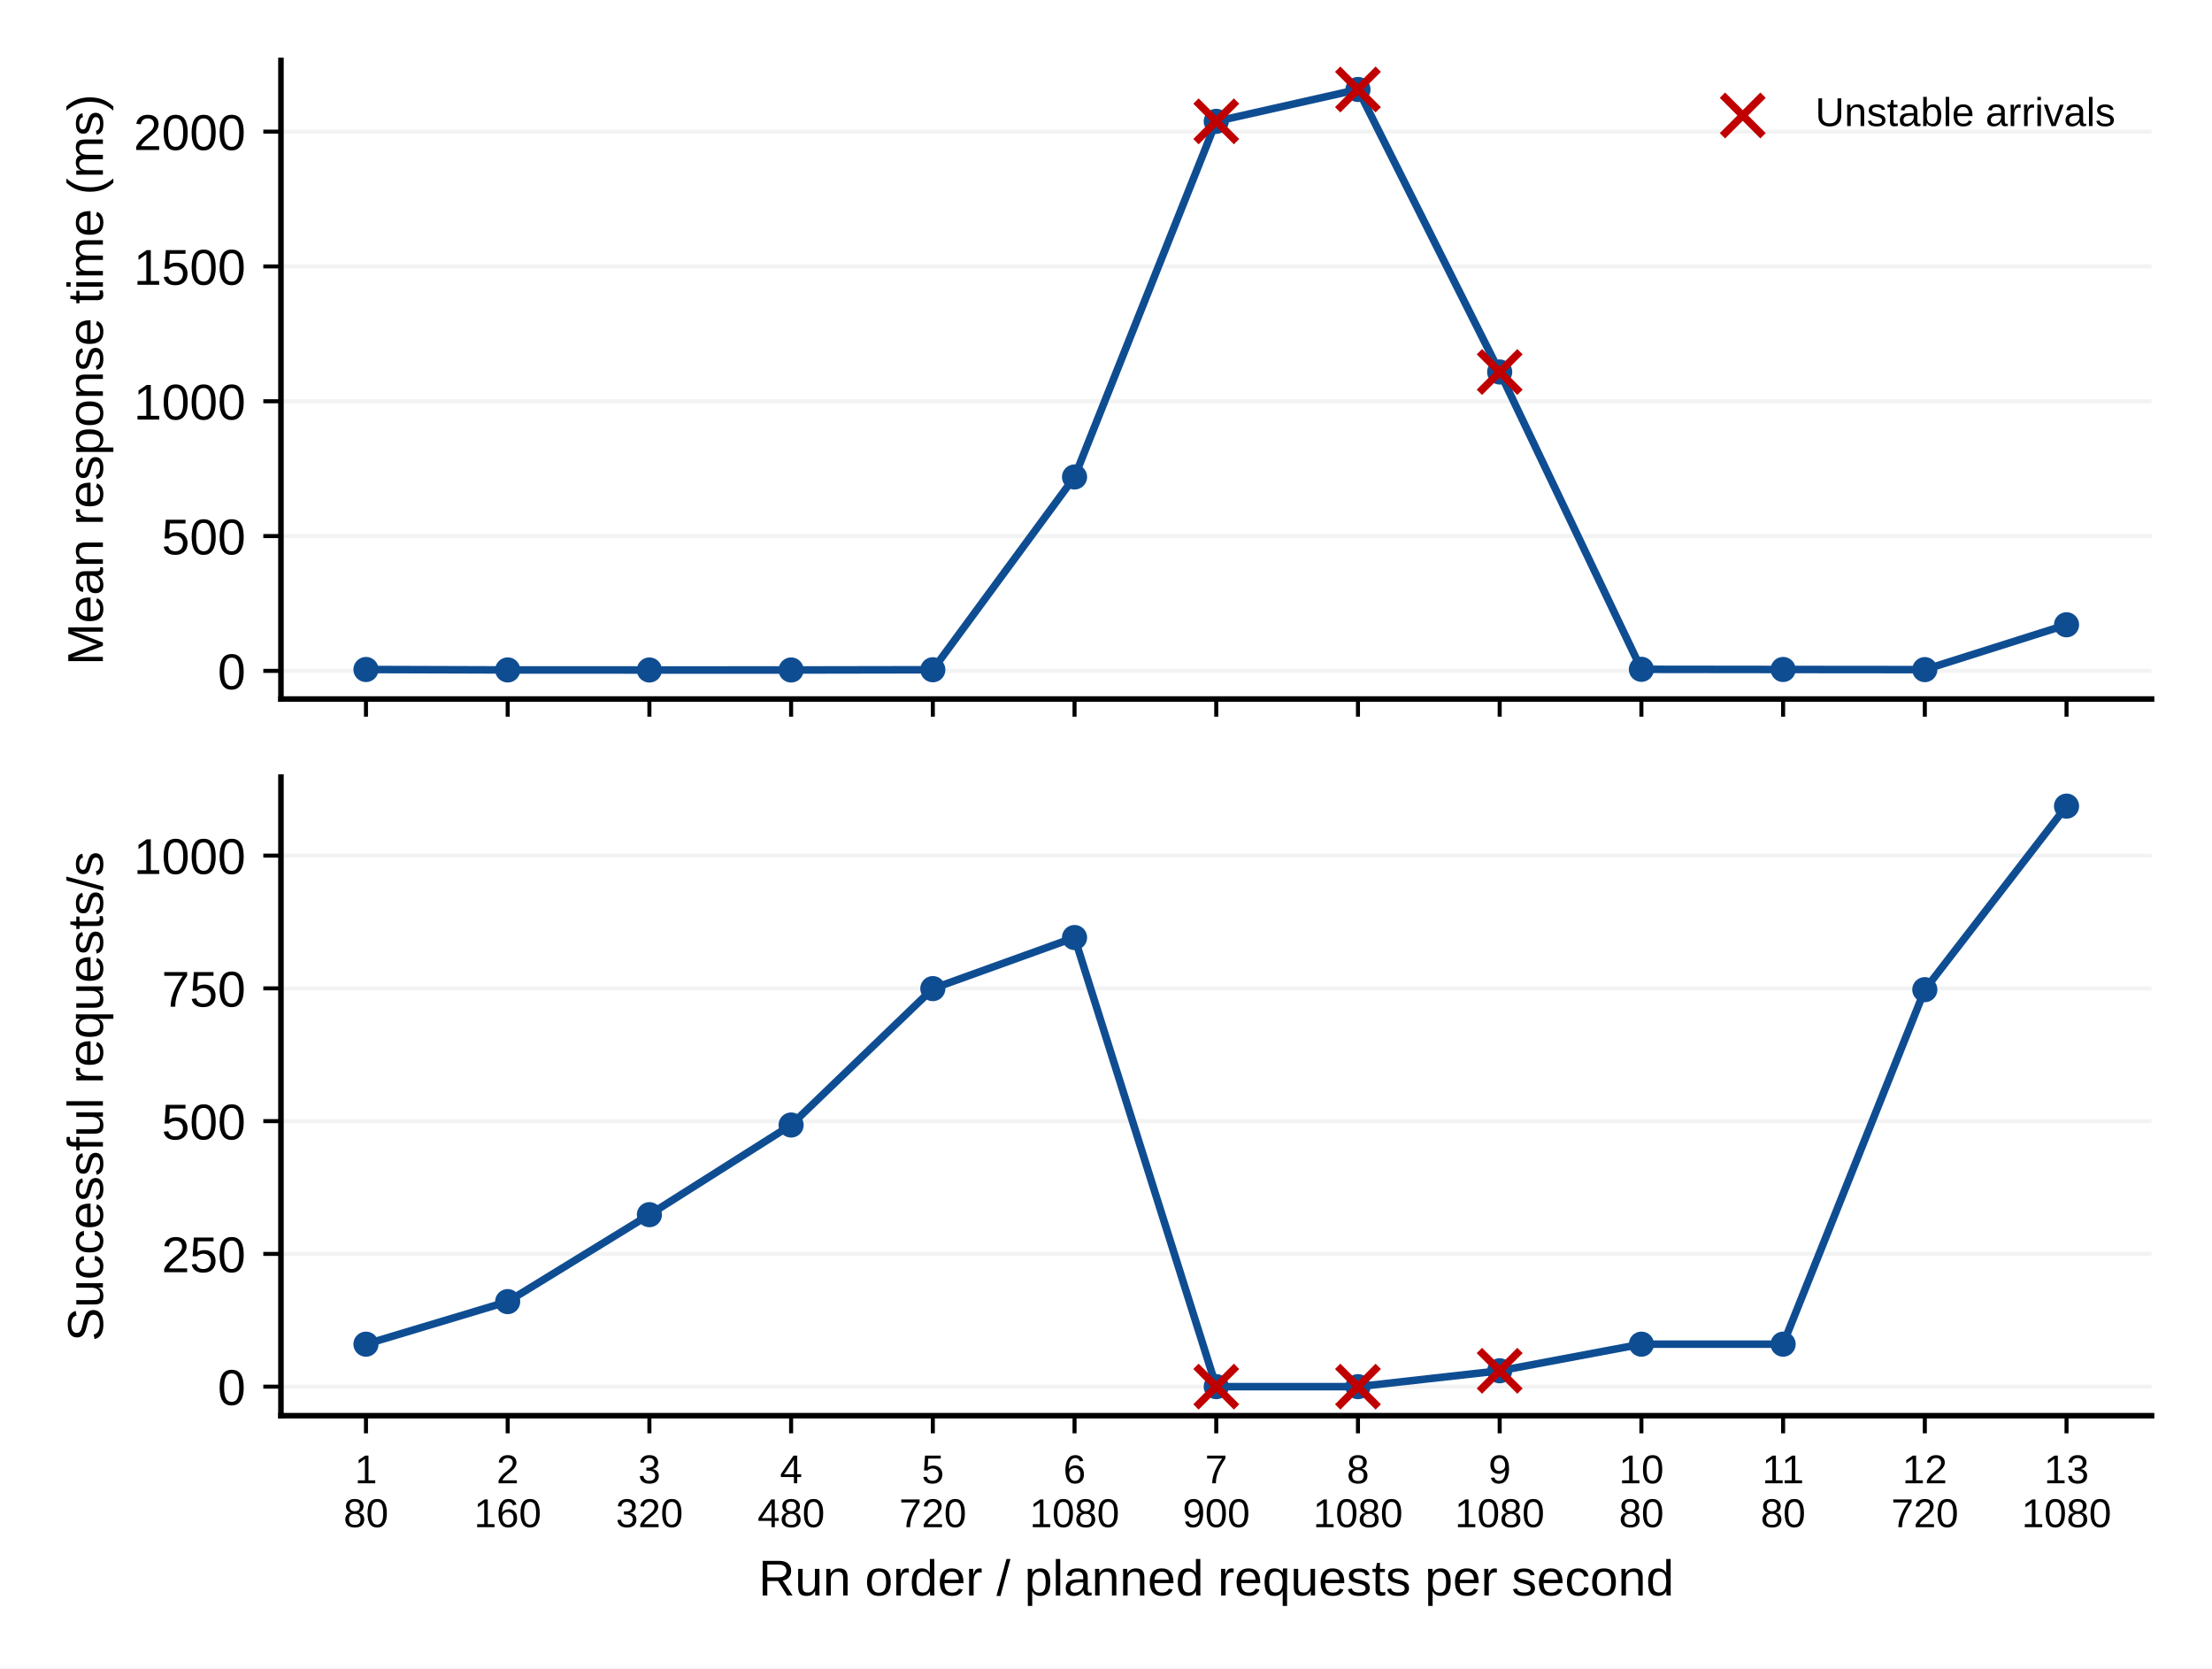
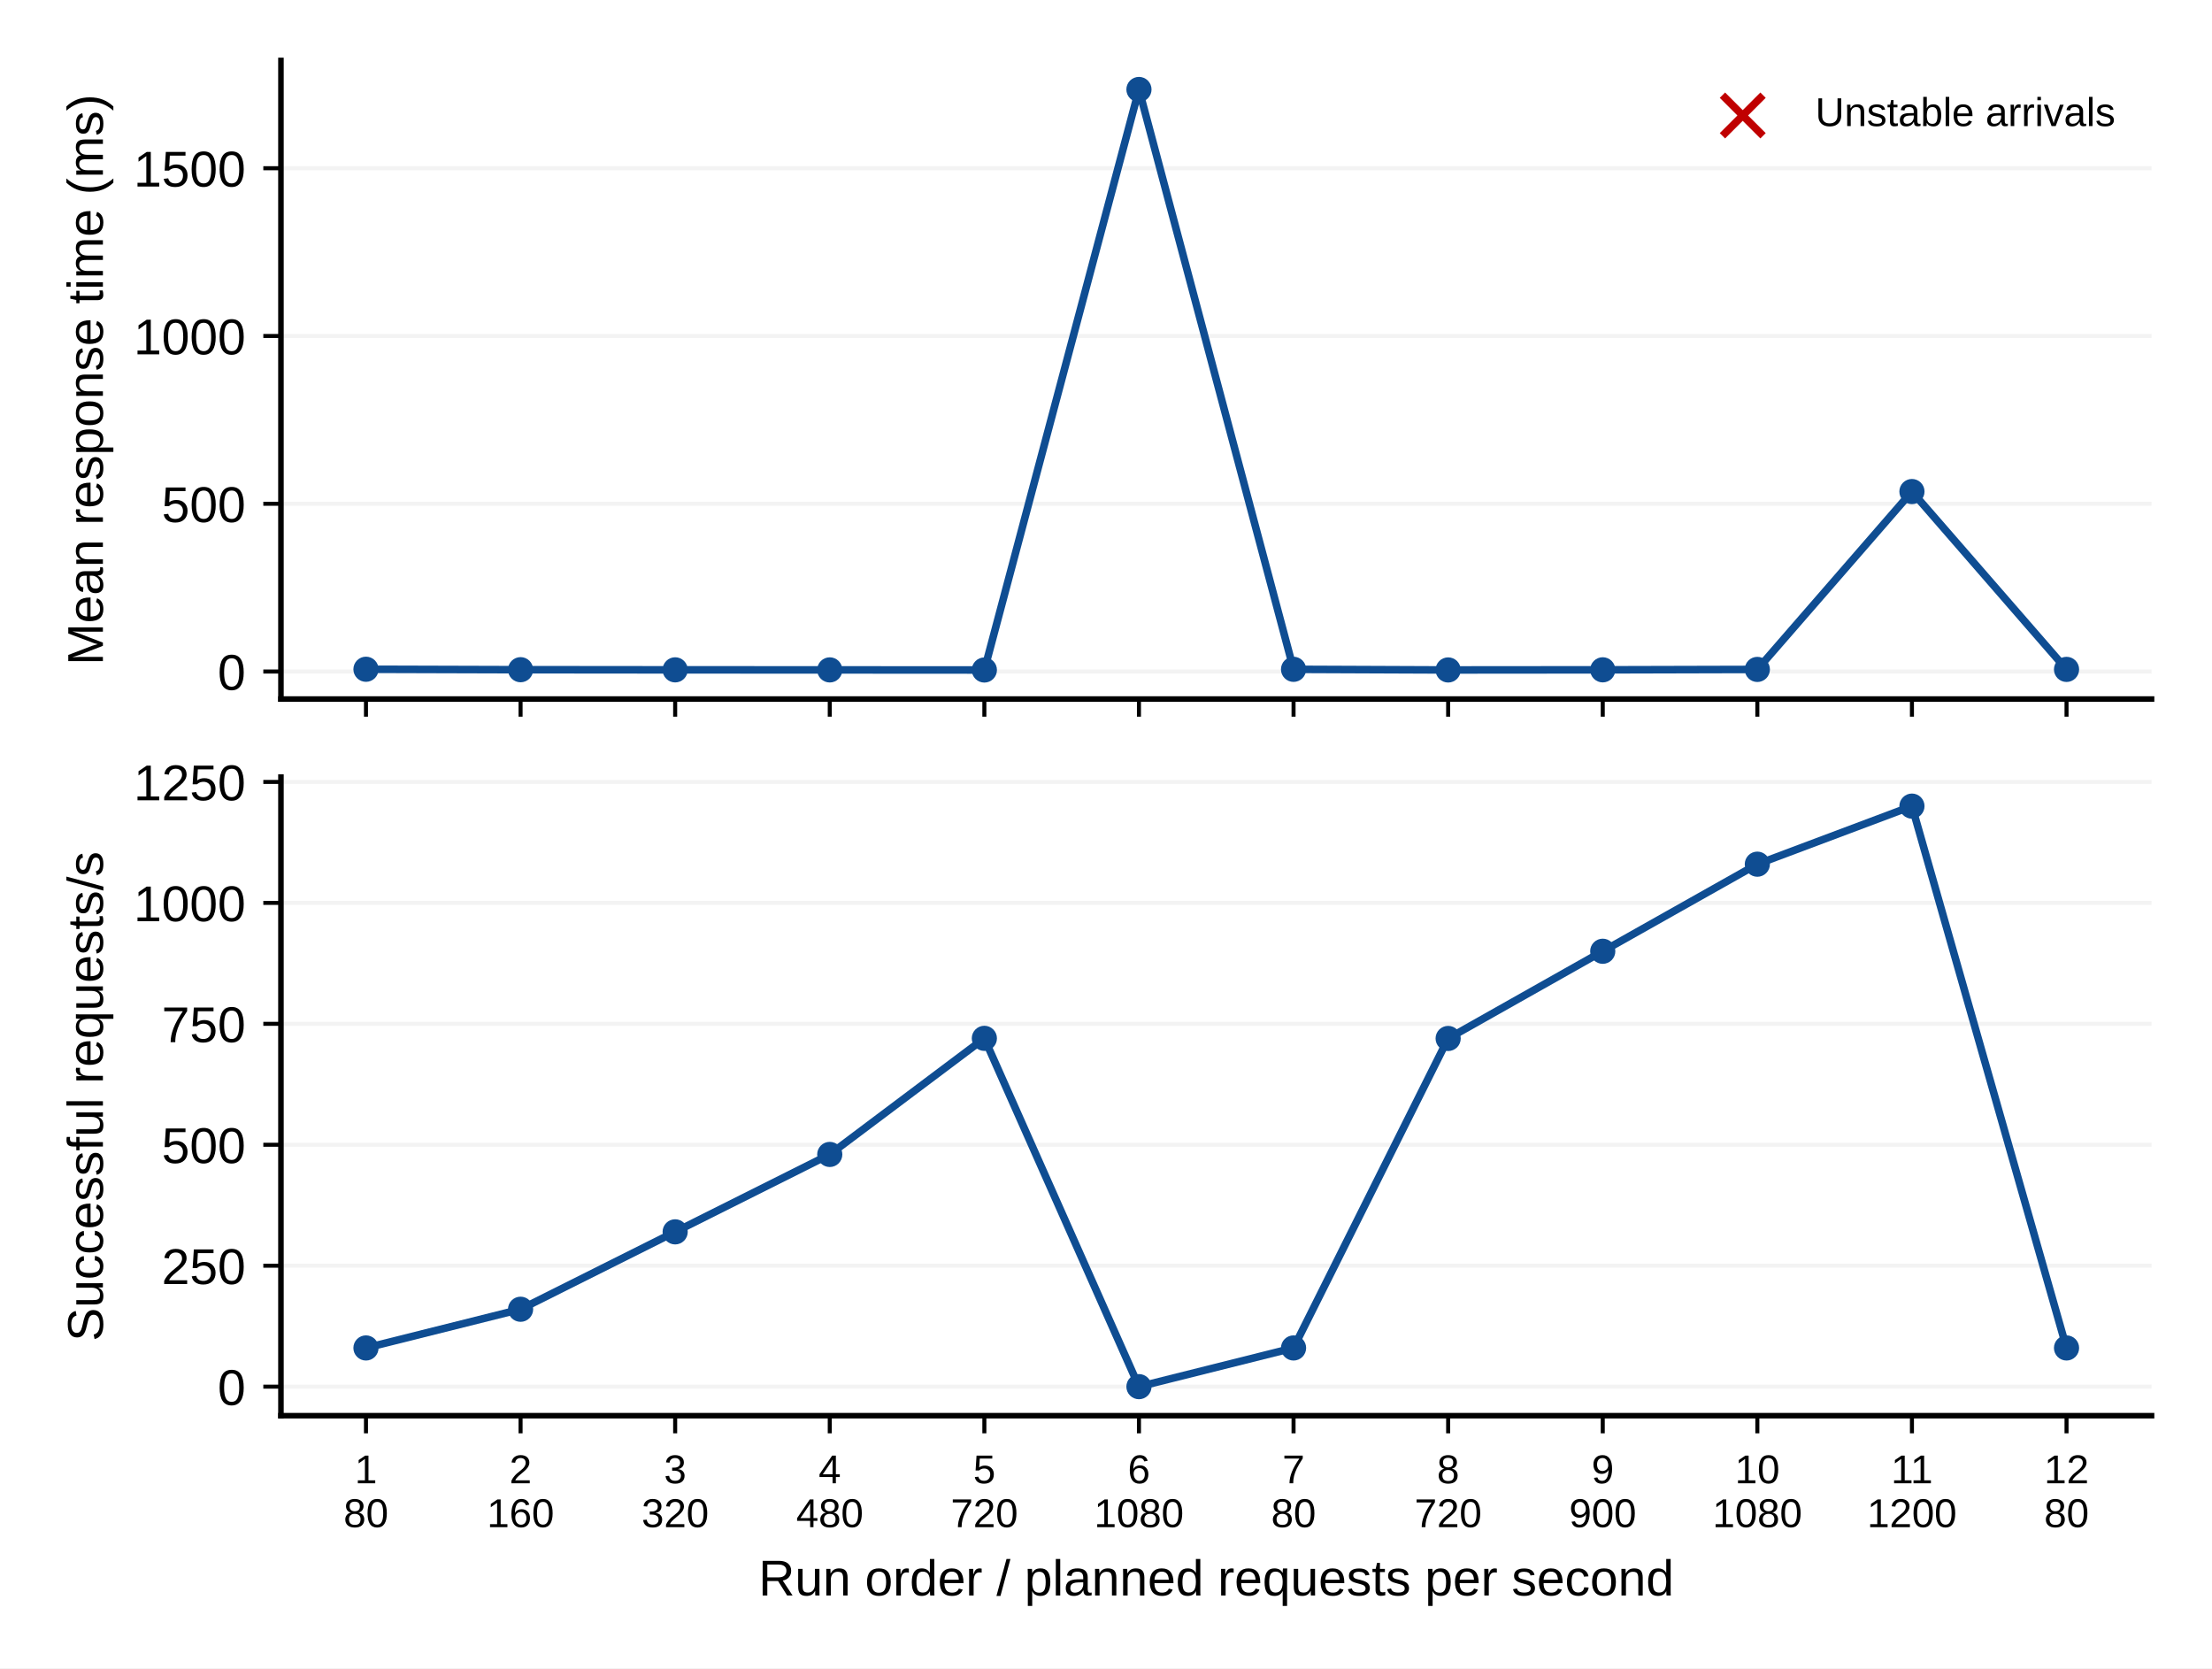
<svg xmlns="http://www.w3.org/2000/svg" xmlns:xlink="http://www.w3.org/1999/xlink" width="439.2pt" height="331.2pt" viewBox="0 0 439.2 331.2" version="1.1">
  <defs>
    <style type="text/css">*{stroke-linejoin: round; stroke-linecap: butt}</style>
  </defs>
  <g id="figure_1">
    <g id="patch_1">
      <path d="M 0 331.2  L 439.2 331.2  L 439.2 0  L 0 0  z " style="fill: #ffffff" />
    </g>
    <g id="axes_1">
      <g id="patch_2">
        <path d="M 55.782 138.772  L 427.2 138.772  L 427.2 12  L 55.782 12  z " style="fill: #ffffff" />
      </g>
      <g id="matplotlib.axis_1">
        <g id="xtick_1">
          <g id="line2d_1">
            <defs>
-               <path id="m221d3a290a" d="M 0 0  L 0 3.5  " style="stroke: #000000; stroke-width: 0.8" />
+               <path id="mb1ea7a65e8" d="M 0 0  L 0 3.5  " style="stroke: #000000; stroke-width: 0.8" />
            </defs>
            <g>
-               <use xlink:href="#m221d3a290a" x="72.665" y="138.772" style="stroke: #000000; stroke-width: 0.8" />
+               <use xlink:href="#mb1ea7a65e8" x="72.665" y="138.772" style="stroke: #000000; stroke-width: 0.8" />
            </g>
          </g>
        </g>
        <g id="xtick_2">
          <g id="line2d_2">
            <g>
-               <use xlink:href="#m221d3a290a" x="100.803" y="138.772" style="stroke: #000000; stroke-width: 0.8" />
+               <use xlink:href="#mb1ea7a65e8" x="103.361" y="138.772" style="stroke: #000000; stroke-width: 0.8" />
            </g>
          </g>
        </g>
        <g id="xtick_3">
          <g id="line2d_3">
            <g>
-               <use xlink:href="#m221d3a290a" x="128.94" y="138.772" style="stroke: #000000; stroke-width: 0.8" />
+               <use xlink:href="#mb1ea7a65e8" x="134.056" y="138.772" style="stroke: #000000; stroke-width: 0.8" />
            </g>
          </g>
        </g>
        <g id="xtick_4">
          <g id="line2d_4">
            <g>
-               <use xlink:href="#m221d3a290a" x="157.078" y="138.772" style="stroke: #000000; stroke-width: 0.8" />
+               <use xlink:href="#mb1ea7a65e8" x="164.752" y="138.772" style="stroke: #000000; stroke-width: 0.8" />
            </g>
          </g>
        </g>
        <g id="xtick_5">
          <g id="line2d_5">
            <g>
-               <use xlink:href="#m221d3a290a" x="185.216" y="138.772" style="stroke: #000000; stroke-width: 0.8" />
+               <use xlink:href="#mb1ea7a65e8" x="195.448" y="138.772" style="stroke: #000000; stroke-width: 0.8" />
            </g>
          </g>
        </g>
        <g id="xtick_6">
          <g id="line2d_6">
            <g>
-               <use xlink:href="#m221d3a290a" x="213.354" y="138.772" style="stroke: #000000; stroke-width: 0.8" />
+               <use xlink:href="#mb1ea7a65e8" x="226.143" y="138.772" style="stroke: #000000; stroke-width: 0.8" />
            </g>
          </g>
        </g>
        <g id="xtick_7">
          <g id="line2d_7">
            <g>
-               <use xlink:href="#m221d3a290a" x="241.491" y="138.772" style="stroke: #000000; stroke-width: 0.8" />
+               <use xlink:href="#mb1ea7a65e8" x="256.839" y="138.772" style="stroke: #000000; stroke-width: 0.8" />
            </g>
          </g>
        </g>
        <g id="xtick_8">
          <g id="line2d_8">
            <g>
-               <use xlink:href="#m221d3a290a" x="269.629" y="138.772" style="stroke: #000000; stroke-width: 0.8" />
+               <use xlink:href="#mb1ea7a65e8" x="287.535" y="138.772" style="stroke: #000000; stroke-width: 0.8" />
            </g>
          </g>
        </g>
        <g id="xtick_9">
          <g id="line2d_9">
            <g>
-               <use xlink:href="#m221d3a290a" x="297.767" y="138.772" style="stroke: #000000; stroke-width: 0.8" />
+               <use xlink:href="#mb1ea7a65e8" x="318.23" y="138.772" style="stroke: #000000; stroke-width: 0.8" />
            </g>
          </g>
        </g>
        <g id="xtick_10">
          <g id="line2d_10">
            <g>
-               <use xlink:href="#m221d3a290a" x="325.904" y="138.772" style="stroke: #000000; stroke-width: 0.8" />
+               <use xlink:href="#mb1ea7a65e8" x="348.926" y="138.772" style="stroke: #000000; stroke-width: 0.8" />
            </g>
          </g>
        </g>
        <g id="xtick_11">
          <g id="line2d_11">
            <g>
-               <use xlink:href="#m221d3a290a" x="354.042" y="138.772" style="stroke: #000000; stroke-width: 0.8" />
+               <use xlink:href="#mb1ea7a65e8" x="379.622" y="138.772" style="stroke: #000000; stroke-width: 0.8" />
            </g>
          </g>
        </g>
        <g id="xtick_12">
          <g id="line2d_12">
            <g>
-               <use xlink:href="#m221d3a290a" x="382.18" y="138.772" style="stroke: #000000; stroke-width: 0.8" />
-             </g>
-           </g>
-         </g>
-         <g id="xtick_13">
-           <g id="line2d_13">
-             <g>
-               <use xlink:href="#m221d3a290a" x="410.317" y="138.772" style="stroke: #000000; stroke-width: 0.8" />
+               <use xlink:href="#mb1ea7a65e8" x="410.317" y="138.772" style="stroke: #000000; stroke-width: 0.8" />
            </g>
          </g>
        </g>
      </g>
      <g id="matplotlib.axis_2">
        <g id="ytick_1">
+           <g id="line2d_13">
+             <path d="M 55.782 133.313  L 427.2 133.313  " clip-path="url(#p6eb9a39935)" style="fill: none; stroke: #b0b0b0; stroke-opacity: 0.15; stroke-width: 0.8; stroke-linecap: square" />
+           </g>
          <g id="line2d_14">
-             <path d="M 55.782 133.185  L 427.2 133.185  " clip-path="url(#pfd69045004)" style="fill: none; stroke: #b0b0b0; stroke-opacity: 0.15; stroke-width: 0.8; stroke-linecap: square" />
-           </g>
+             <defs>
+               <path id="m9f4939c3e9" d="M 0 0  L -3.5 0  " style="stroke: #000000; stroke-width: 0.8" />
+             </defs>
+             <g>
+               <use xlink:href="#m9f4939c3e9" x="55.782" y="133.313" style="stroke: #000000; stroke-width: 0.8" />
+             </g>
+           </g>
+           <g id="text_1">
+             <text style="font-size: 10px; font-family: 'Arial', 'Helvetica', 'DejaVu Sans'; text-anchor: end" x="48.782" y="136.953" transform="rotate(-0 48.7825 136.9532)">0</text>
+           </g>
+         </g>
+         <g id="ytick_2">
          <g id="line2d_15">
-             <defs>
-               <path id="m10fddfcf9e" d="M 0 0  L -3.5 0  " style="stroke: #000000; stroke-width: 0.8" />
-             </defs>
-             <g>
-               <use xlink:href="#m10fddfcf9e" x="55.782" y="133.185" style="stroke: #000000; stroke-width: 0.8" />
-             </g>
-           </g>
-           <g id="text_1">
-             <text style="font-size: 10px; font-family: 'Arial', 'Helvetica', 'DejaVu Sans'; text-anchor: end" x="48.782" y="136.826" transform="rotate(-0 48.7825 136.8256)">0</text>
-           </g>
-         </g>
-         <g id="ytick_2">
+             <path d="M 55.782 100.008  L 427.2 100.008  " clip-path="url(#p6eb9a39935)" style="fill: none; stroke: #b0b0b0; stroke-opacity: 0.15; stroke-width: 0.8; stroke-linecap: square" />
+           </g>
          <g id="line2d_16">
-             <path d="M 55.782 106.422  L 427.2 106.422  " clip-path="url(#pfd69045004)" style="fill: none; stroke: #b0b0b0; stroke-opacity: 0.15; stroke-width: 0.8; stroke-linecap: square" />
-           </g>
+             <g>
+               <use xlink:href="#m9f4939c3e9" x="55.782" y="100.008" style="stroke: #000000; stroke-width: 0.8" />
+             </g>
+           </g>
+           <g id="text_2">
+             <text style="font-size: 10px; font-family: 'Arial', 'Helvetica', 'DejaVu Sans'; text-anchor: end" x="48.782" y="103.648" transform="rotate(-0 48.7825 103.6478)">500</text>
+           </g>
+         </g>
+         <g id="ytick_3">
          <g id="line2d_17">
-             <g>
-               <use xlink:href="#m10fddfcf9e" x="55.782" y="106.422" style="stroke: #000000; stroke-width: 0.8" />
-             </g>
-           </g>
-           <g id="text_2">
-             <text style="font-size: 10px; font-family: 'Arial', 'Helvetica', 'DejaVu Sans'; text-anchor: end" x="48.782" y="110.062" transform="rotate(-0 48.7825 110.0621)">500</text>
-           </g>
-         </g>
-         <g id="ytick_3">
+             <path d="M 55.782 66.702  L 427.2 66.702  " clip-path="url(#p6eb9a39935)" style="fill: none; stroke: #b0b0b0; stroke-opacity: 0.15; stroke-width: 0.8; stroke-linecap: square" />
+           </g>
          <g id="line2d_18">
-             <path d="M 55.782 79.658  L 427.2 79.658  " clip-path="url(#pfd69045004)" style="fill: none; stroke: #b0b0b0; stroke-opacity: 0.15; stroke-width: 0.8; stroke-linecap: square" />
-           </g>
+             <g>
+               <use xlink:href="#m9f4939c3e9" x="55.782" y="66.702" style="stroke: #000000; stroke-width: 0.8" />
+             </g>
+           </g>
+           <g id="text_3">
+             <text style="font-size: 10px; font-family: 'Arial', 'Helvetica', 'DejaVu Sans'; text-anchor: end" x="48.782" y="70.342" transform="rotate(-0 48.7825 70.34232)">1000</text>
+           </g>
+         </g>
+         <g id="ytick_4">
          <g id="line2d_19">
-             <g>
-               <use xlink:href="#m10fddfcf9e" x="55.782" y="79.658" style="stroke: #000000; stroke-width: 0.8" />
-             </g>
-           </g>
-           <g id="text_3">
-             <text style="font-size: 10px; font-family: 'Arial', 'Helvetica', 'DejaVu Sans'; text-anchor: end" x="48.782" y="83.299" transform="rotate(-0 48.7825 83.29855)">1000</text>
-           </g>
-         </g>
-         <g id="ytick_4">
+             <path d="M 55.782 33.397  L 427.2 33.397  " clip-path="url(#p6eb9a39935)" style="fill: none; stroke: #b0b0b0; stroke-opacity: 0.15; stroke-width: 0.8; stroke-linecap: square" />
+           </g>
          <g id="line2d_20">
-             <path d="M 55.782 52.895  L 427.2 52.895  " clip-path="url(#pfd69045004)" style="fill: none; stroke: #b0b0b0; stroke-opacity: 0.15; stroke-width: 0.8; stroke-linecap: square" />
-           </g>
-           <g id="line2d_21">
-             <g>
-               <use xlink:href="#m10fddfcf9e" x="55.782" y="52.895" style="stroke: #000000; stroke-width: 0.8" />
+             <g>
+               <use xlink:href="#m9f4939c3e9" x="55.782" y="33.397" style="stroke: #000000; stroke-width: 0.8" />
            </g>
          </g>
          <g id="text_4">
-             <text style="font-size: 10px; font-family: 'Arial', 'Helvetica', 'DejaVu Sans'; text-anchor: end" x="48.782" y="56.535" transform="rotate(-0 48.7825 56.53503)">1500</text>
-           </g>
-         </g>
-         <g id="ytick_5">
-           <g id="line2d_22">
-             <path d="M 55.782 26.131  L 427.2 26.131  " clip-path="url(#pfd69045004)" style="fill: none; stroke: #b0b0b0; stroke-opacity: 0.15; stroke-width: 0.8; stroke-linecap: square" />
-           </g>
-           <g id="line2d_23">
-             <g>
-               <use xlink:href="#m10fddfcf9e" x="55.782" y="26.131" style="stroke: #000000; stroke-width: 0.8" />
-             </g>
-           </g>
-           <g id="text_5">
-             <text style="font-size: 10px; font-family: 'Arial', 'Helvetica', 'DejaVu Sans'; text-anchor: end" x="48.782" y="29.772" transform="rotate(-0 48.7825 29.77152)">2000</text>
-           </g>
-         </g>
-         <g id="text_6">
+             <text style="font-size: 10px; font-family: 'Arial', 'Helvetica', 'DejaVu Sans'; text-anchor: end" x="48.782" y="37.037" transform="rotate(-0 48.7825 37.03687)">1500</text>
+           </g>
+         </g>
+         <g id="text_5">
          <text style="font-size: 10px; font-family: 'Arial', 'Helvetica', 'DejaVu Sans'; text-anchor: middle" x="20.434" y="75.386" transform="rotate(-90 20.43406 75.38586)">Mean response time (ms)</text>
        </g>
      </g>
-       <g id="line2d_24">
-         <path d="M 72.665 132.91  L 100.803 132.997  L 128.94 133.009  L 157.078 133.007  L 185.216 132.959  L 213.354 94.689  L 241.491 24.091  L 269.629 17.762  L 297.767 73.849  L 325.904 132.874  L 354.042 132.907  L 382.18 132.933  L 410.317 124.032  " clip-path="url(#pfd69045004)" style="fill: none; stroke: #0f4d92; stroke-width: 1.5; stroke-linecap: square" />
+       <g id="line2d_21">
+         <path d="M 72.665 132.861  L 103.361 132.95  L 134.056 132.979  L 164.752 132.99  L 195.448 133.009  L 226.143 17.762  L 256.839 132.875  L 287.535 133  L 318.23 132.974  L 348.926 132.895  L 379.622 97.583  L 410.317 132.889  " clip-path="url(#p6eb9a39935)" style="fill: none; stroke: #0f4d92; stroke-width: 1.5; stroke-linecap: square" />
        <defs>
-           <path id="m3457e9f791" d="M 0 2  C 0.53 2 1.039 1.789 1.414 1.414  C 1.789 1.039 2 0.53 2 0  C 2 -0.53 1.789 -1.039 1.414 -1.414  C 1.039 -1.789 0.53 -2 0 -2  C -0.53 -2 -1.039 -1.789 -1.414 -1.414  C -1.789 -1.039 -2 -0.53 -2 0  C -2 0.53 -1.789 1.039 -1.414 1.414  C -1.039 1.789 -0.53 2 0 2  z " style="stroke: #0f4d92" />
+           <path id="m2f46f6c2e6" d="M 0 2  C 0.53 2 1.039 1.789 1.414 1.414  C 1.789 1.039 2 0.53 2 0  C 2 -0.53 1.789 -1.039 1.414 -1.414  C 1.039 -1.789 0.53 -2 0 -2  C -0.53 -2 -1.039 -1.789 -1.414 -1.414  C -1.789 -1.039 -2 -0.53 -2 0  C -2 0.53 -1.789 1.039 -1.414 1.414  C -1.039 1.789 -0.53 2 0 2  z " style="stroke: #0f4d92" />
        </defs>
-         <g clip-path="url(#pfd69045004)">
-           <use xlink:href="#m3457e9f791" x="72.665" y="132.91" style="fill: #0f4d92; stroke: #0f4d92" />
-           <use xlink:href="#m3457e9f791" x="100.803" y="132.997" style="fill: #0f4d92; stroke: #0f4d92" />
-           <use xlink:href="#m3457e9f791" x="128.94" y="133.009" style="fill: #0f4d92; stroke: #0f4d92" />
-           <use xlink:href="#m3457e9f791" x="157.078" y="133.007" style="fill: #0f4d92; stroke: #0f4d92" />
-           <use xlink:href="#m3457e9f791" x="185.216" y="132.959" style="fill: #0f4d92; stroke: #0f4d92" />
-           <use xlink:href="#m3457e9f791" x="213.354" y="94.689" style="fill: #0f4d92; stroke: #0f4d92" />
-           <use xlink:href="#m3457e9f791" x="241.491" y="24.091" style="fill: #0f4d92; stroke: #0f4d92" />
-           <use xlink:href="#m3457e9f791" x="269.629" y="17.762" style="fill: #0f4d92; stroke: #0f4d92" />
-           <use xlink:href="#m3457e9f791" x="297.767" y="73.849" style="fill: #0f4d92; stroke: #0f4d92" />
-           <use xlink:href="#m3457e9f791" x="325.904" y="132.874" style="fill: #0f4d92; stroke: #0f4d92" />
-           <use xlink:href="#m3457e9f791" x="354.042" y="132.907" style="fill: #0f4d92; stroke: #0f4d92" />
-           <use xlink:href="#m3457e9f791" x="382.18" y="132.933" style="fill: #0f4d92; stroke: #0f4d92" />
-           <use xlink:href="#m3457e9f791" x="410.317" y="124.032" style="fill: #0f4d92; stroke: #0f4d92" />
+         <g clip-path="url(#p6eb9a39935)">
+           <use xlink:href="#m2f46f6c2e6" x="72.665" y="132.861" style="fill: #0f4d92; stroke: #0f4d92" />
+           <use xlink:href="#m2f46f6c2e6" x="103.361" y="132.95" style="fill: #0f4d92; stroke: #0f4d92" />
+           <use xlink:href="#m2f46f6c2e6" x="134.056" y="132.979" style="fill: #0f4d92; stroke: #0f4d92" />
+           <use xlink:href="#m2f46f6c2e6" x="164.752" y="132.99" style="fill: #0f4d92; stroke: #0f4d92" />
+           <use xlink:href="#m2f46f6c2e6" x="195.448" y="133.009" style="fill: #0f4d92; stroke: #0f4d92" />
+           <use xlink:href="#m2f46f6c2e6" x="226.143" y="17.762" style="fill: #0f4d92; stroke: #0f4d92" />
+           <use xlink:href="#m2f46f6c2e6" x="256.839" y="132.875" style="fill: #0f4d92; stroke: #0f4d92" />
+           <use xlink:href="#m2f46f6c2e6" x="287.535" y="133" style="fill: #0f4d92; stroke: #0f4d92" />
+           <use xlink:href="#m2f46f6c2e6" x="318.23" y="132.974" style="fill: #0f4d92; stroke: #0f4d92" />
+           <use xlink:href="#m2f46f6c2e6" x="348.926" y="132.895" style="fill: #0f4d92; stroke: #0f4d92" />
+           <use xlink:href="#m2f46f6c2e6" x="379.622" y="97.583" style="fill: #0f4d92; stroke: #0f4d92" />
+           <use xlink:href="#m2f46f6c2e6" x="410.317" y="132.889" style="fill: #0f4d92; stroke: #0f4d92" />
        </g>
      </g>
      <g id="patch_3">
        <path d="M 55.782 138.772  L 55.782 12  " style="fill: none; stroke: #000000; stroke-width: 1.1; stroke-linejoin: miter; stroke-linecap: square" />
      </g>
      <g id="patch_4">
        <path d="M 55.782 138.772  L 427.2 138.772  " style="fill: none; stroke: #000000; stroke-width: 1.1; stroke-linejoin: miter; stroke-linecap: square" />
      </g>
-       <g id="PathCollection_1">
-         <defs>
-           <path id="m46dba46a6b" d="M -4.031 4.031  L 4.031 -4.031  M -4.031 -4.031  L 4.031 4.031  " style="stroke: #c00000; stroke-width: 1.5" />
-         </defs>
-         <g clip-path="url(#pfd69045004)">
-           <use xlink:href="#m46dba46a6b" x="241.491" y="24.091" style="fill: #c00000; stroke: #c00000; stroke-width: 1.5" />
-           <use xlink:href="#m46dba46a6b" x="269.629" y="17.762" style="fill: #c00000; stroke: #c00000; stroke-width: 1.5" />
-           <use xlink:href="#m46dba46a6b" x="297.767" y="73.849" style="fill: #c00000; stroke: #c00000; stroke-width: 1.5" />
-         </g>
-       </g>
+       <g id="PathCollection_1" />
      <g id="legend_1">
        <g id="PathCollection_2">
+           <defs>
+             <path id="mcbadb4aae1" d="M -4.031 4.031  L 4.031 -4.031  M -4.031 -4.031  L 4.031 4.031  " style="stroke: #c00000; stroke-width: 1.5" />
+           </defs>
          <g>
-             <use xlink:href="#m46dba46a6b" x="346.025" y="22.924" style="fill: #c00000; stroke: #c00000; stroke-width: 1.5" />
-           </g>
-         </g>
-         <g id="text_7">
+             <use xlink:href="#mcbadb4aae1" x="346.025" y="22.924" style="fill: #c00000; stroke: #c00000; stroke-width: 1.5" />
+           </g>
+         </g>
+         <g id="text_6">
          <text style="font-size: 8px; font-family: 'Arial', 'Helvetica', 'DejaVu Sans'; text-anchor: start" x="360.425" y="25.024" transform="rotate(-0 360.425 25.02422)">Unstable arrivals</text>
        </g>
      </g>
    </g>
    <g id="axes_2">
      <g id="patch_5">
        <path d="M 55.782 281.043  L 427.2 281.043  L 427.2 154.272  L 55.782 154.272  z " style="fill: #ffffff" />
      </g>
      <g id="matplotlib.axis_3">
-         <g id="xtick_14">
-           <g id="line2d_25">
-             <g>
-               <use xlink:href="#m221d3a290a" x="72.665" y="281.043" style="stroke: #000000; stroke-width: 0.8" />
-             </g>
-           </g>
-           <g id="text_8">
+         <g id="xtick_13">
+           <g id="line2d_22">
+             <g>
+               <use xlink:href="#mb1ea7a65e8" x="72.665" y="281.043" style="stroke: #000000; stroke-width: 0.8" />
+             </g>
+           </g>
+           <g id="text_7">
            <text style="font-size: 8px; font-family: 'Arial', 'Helvetica', 'DejaVu Sans'" transform="translate(70.44074 294.4673)">1</text>
            <text style="font-size: 8px; font-family: 'Arial', 'Helvetica', 'DejaVu Sans'" transform="translate(68.21636 303.1743)">80</text>
          </g>
        </g>
+         <g id="xtick_14">
+           <g id="line2d_23">
+             <g>
+               <use xlink:href="#mb1ea7a65e8" x="103.361" y="281.043" style="stroke: #000000; stroke-width: 0.8" />
+             </g>
+           </g>
+           <g id="text_8">
+             <text style="font-size: 8px; font-family: 'Arial', 'Helvetica', 'DejaVu Sans'" transform="translate(101.1364 294.4673)">2</text>
+             <text style="font-size: 8px; font-family: 'Arial', 'Helvetica', 'DejaVu Sans'" transform="translate(96.68765 303.1743)">160</text>
+           </g>
+         </g>
        <g id="xtick_15">
+           <g id="line2d_24">
+             <g>
+               <use xlink:href="#mb1ea7a65e8" x="134.056" y="281.043" style="stroke: #000000; stroke-width: 0.8" />
+             </g>
+           </g>
+           <g id="text_9">
+             <text style="font-size: 8px; font-family: 'Arial', 'Helvetica', 'DejaVu Sans'" transform="translate(131.8321 294.4673)">3</text>
+             <text style="font-size: 8px; font-family: 'Arial', 'Helvetica', 'DejaVu Sans'" transform="translate(127.3833 303.1743)">320</text>
+           </g>
+         </g>
+         <g id="xtick_16">
+           <g id="line2d_25">
+             <g>
+               <use xlink:href="#mb1ea7a65e8" x="164.752" y="281.043" style="stroke: #000000; stroke-width: 0.8" />
+             </g>
+           </g>
+           <g id="text_10">
+             <text style="font-size: 8px; font-family: 'Arial', 'Helvetica', 'DejaVu Sans'" transform="translate(162.5277 294.4673)">4</text>
+             <text style="font-size: 8px; font-family: 'Arial', 'Helvetica', 'DejaVu Sans'" transform="translate(158.079 303.1743)">480</text>
+           </g>
+         </g>
+         <g id="xtick_17">
          <g id="line2d_26">
            <g>
-               <use xlink:href="#m221d3a290a" x="100.803" y="281.043" style="stroke: #000000; stroke-width: 0.8" />
-             </g>
-           </g>
-           <g id="text_9">
-             <text style="font-size: 8px; font-family: 'Arial', 'Helvetica', 'DejaVu Sans'" transform="translate(98.57843 294.4673)">2</text>
-             <text style="font-size: 8px; font-family: 'Arial', 'Helvetica', 'DejaVu Sans'" transform="translate(94.12968 303.1743)">160</text>
-           </g>
-         </g>
-         <g id="xtick_16">
+               <use xlink:href="#mb1ea7a65e8" x="195.448" y="281.043" style="stroke: #000000; stroke-width: 0.8" />
+             </g>
+           </g>
+           <g id="text_11">
+             <text style="font-size: 8px; font-family: 'Arial', 'Helvetica', 'DejaVu Sans'" transform="translate(193.2234 294.4673)">5</text>
+             <text style="font-size: 8px; font-family: 'Arial', 'Helvetica', 'DejaVu Sans'" transform="translate(188.7746 303.1743)">720</text>
+           </g>
+         </g>
+         <g id="xtick_18">
          <g id="line2d_27">
            <g>
-               <use xlink:href="#m221d3a290a" x="128.94" y="281.043" style="stroke: #000000; stroke-width: 0.8" />
-             </g>
-           </g>
-           <g id="text_10">
-             <text style="font-size: 8px; font-family: 'Arial', 'Helvetica', 'DejaVu Sans'" transform="translate(126.7161 294.4673)">3</text>
-             <text style="font-size: 8px; font-family: 'Arial', 'Helvetica', 'DejaVu Sans'" transform="translate(122.2674 303.1743)">320</text>
-           </g>
-         </g>
-         <g id="xtick_17">
+               <use xlink:href="#mb1ea7a65e8" x="226.143" y="281.043" style="stroke: #000000; stroke-width: 0.8" />
+             </g>
+           </g>
+           <g id="text_12">
+             <text style="font-size: 8px; font-family: 'Arial', 'Helvetica', 'DejaVu Sans'" transform="translate(223.919 294.4673)">6</text>
+             <text style="font-size: 8px; font-family: 'Arial', 'Helvetica', 'DejaVu Sans'" transform="translate(217.2459 303.1743)">1080</text>
+           </g>
+         </g>
+         <g id="xtick_19">
          <g id="line2d_28">
            <g>
-               <use xlink:href="#m221d3a290a" x="157.078" y="281.043" style="stroke: #000000; stroke-width: 0.8" />
-             </g>
-           </g>
-           <g id="text_11">
-             <text style="font-size: 8px; font-family: 'Arial', 'Helvetica', 'DejaVu Sans'" transform="translate(154.8538 294.4673)">4</text>
-             <text style="font-size: 8px; font-family: 'Arial', 'Helvetica', 'DejaVu Sans'" transform="translate(150.4051 303.1743)">480</text>
-           </g>
-         </g>
-         <g id="xtick_18">
+               <use xlink:href="#mb1ea7a65e8" x="256.839" y="281.043" style="stroke: #000000; stroke-width: 0.8" />
+             </g>
+           </g>
+           <g id="text_13">
+             <text style="font-size: 8px; font-family: 'Arial', 'Helvetica', 'DejaVu Sans'" transform="translate(254.6147 294.4673)">7</text>
+             <text style="font-size: 8px; font-family: 'Arial', 'Helvetica', 'DejaVu Sans'" transform="translate(252.3903 303.1743)">80</text>
+           </g>
+         </g>
+         <g id="xtick_20">
          <g id="line2d_29">
            <g>
-               <use xlink:href="#m221d3a290a" x="185.216" y="281.043" style="stroke: #000000; stroke-width: 0.8" />
-             </g>
-           </g>
-           <g id="text_12">
-             <text style="font-size: 8px; font-family: 'Arial', 'Helvetica', 'DejaVu Sans'" transform="translate(182.9915 294.4673)">5</text>
-             <text style="font-size: 8px; font-family: 'Arial', 'Helvetica', 'DejaVu Sans'" transform="translate(178.5427 303.1743)">720</text>
-           </g>
-         </g>
-         <g id="xtick_19">
+               <use xlink:href="#mb1ea7a65e8" x="287.535" y="281.043" style="stroke: #000000; stroke-width: 0.8" />
+             </g>
+           </g>
+           <g id="text_14">
+             <text style="font-size: 8px; font-family: 'Arial', 'Helvetica', 'DejaVu Sans'" transform="translate(285.3104 294.4673)">8</text>
+             <text style="font-size: 8px; font-family: 'Arial', 'Helvetica', 'DejaVu Sans'" transform="translate(280.8616 303.1743)">720</text>
+           </g>
+         </g>
+         <g id="xtick_21">
          <g id="line2d_30">
            <g>
-               <use xlink:href="#m221d3a290a" x="213.354" y="281.043" style="stroke: #000000; stroke-width: 0.8" />
-             </g>
-           </g>
-           <g id="text_13">
-             <text style="font-size: 8px; font-family: 'Arial', 'Helvetica', 'DejaVu Sans'" transform="translate(211.1292 294.4673)">6</text>
-             <text style="font-size: 8px; font-family: 'Arial', 'Helvetica', 'DejaVu Sans'" transform="translate(204.4561 303.1743)">1080</text>
-           </g>
-         </g>
-         <g id="xtick_20">
+               <use xlink:href="#mb1ea7a65e8" x="318.23" y="281.043" style="stroke: #000000; stroke-width: 0.8" />
+             </g>
+           </g>
+           <g id="text_15">
+             <text style="font-size: 8px; font-family: 'Arial', 'Helvetica', 'DejaVu Sans'" transform="translate(316.006 294.4673)">9</text>
+             <text style="font-size: 8px; font-family: 'Arial', 'Helvetica', 'DejaVu Sans'" transform="translate(311.5573 303.1743)">900</text>
+           </g>
+         </g>
+         <g id="xtick_22">
          <g id="line2d_31">
            <g>
-               <use xlink:href="#m221d3a290a" x="241.491" y="281.043" style="stroke: #000000; stroke-width: 0.8" />
-             </g>
-           </g>
-           <g id="text_14">
-             <text style="font-size: 8px; font-family: 'Arial', 'Helvetica', 'DejaVu Sans'" transform="translate(239.2669 294.4673)">7</text>
-             <text style="font-size: 8px; font-family: 'Arial', 'Helvetica', 'DejaVu Sans'" transform="translate(234.8181 303.1743)">900</text>
-           </g>
-         </g>
-         <g id="xtick_21">
+               <use xlink:href="#mb1ea7a65e8" x="348.926" y="281.043" style="stroke: #000000; stroke-width: 0.8" />
+             </g>
+           </g>
+           <g id="text_16">
+             <text style="font-size: 8px; font-family: 'Arial', 'Helvetica', 'DejaVu Sans'" transform="translate(344.4773 294.4673)">10</text>
+             <text style="font-size: 8px; font-family: 'Arial', 'Helvetica', 'DejaVu Sans'" transform="translate(340.0286 303.1743)">1080</text>
+           </g>
+         </g>
+         <g id="xtick_23">
          <g id="line2d_32">
            <g>
-               <use xlink:href="#m221d3a290a" x="269.629" y="281.043" style="stroke: #000000; stroke-width: 0.8" />
-             </g>
-           </g>
-           <g id="text_15">
-             <text style="font-size: 8px; font-family: 'Arial', 'Helvetica', 'DejaVu Sans'" transform="translate(267.4046 294.4673)">8</text>
-             <text style="font-size: 8px; font-family: 'Arial', 'Helvetica', 'DejaVu Sans'" transform="translate(260.7314 303.1743)">1080</text>
-           </g>
-         </g>
-         <g id="xtick_22">
+               <use xlink:href="#mb1ea7a65e8" x="379.622" y="281.043" style="stroke: #000000; stroke-width: 0.8" />
+             </g>
+           </g>
+           <g id="text_17">
+             <text style="font-size: 8px; font-family: 'Arial', 'Helvetica', 'DejaVu Sans'" transform="translate(375.4699 294.4673)">11</text>
+             <text style="font-size: 8px; font-family: 'Arial', 'Helvetica', 'DejaVu Sans'" transform="translate(370.7242 303.1743)">1200</text>
+           </g>
+         </g>
+         <g id="xtick_24">
          <g id="line2d_33">
            <g>
-               <use xlink:href="#m221d3a290a" x="297.767" y="281.043" style="stroke: #000000; stroke-width: 0.8" />
-             </g>
-           </g>
-           <g id="text_16">
-             <text style="font-size: 8px; font-family: 'Arial', 'Helvetica', 'DejaVu Sans'" transform="translate(295.5423 294.4673)">9</text>
-             <text style="font-size: 8px; font-family: 'Arial', 'Helvetica', 'DejaVu Sans'" transform="translate(288.8691 303.1743)">1080</text>
-           </g>
-         </g>
-         <g id="xtick_23">
+               <use xlink:href="#mb1ea7a65e8" x="410.317" y="281.043" style="stroke: #000000; stroke-width: 0.8" />
+             </g>
+           </g>
+           <g id="text_18">
+             <text style="font-size: 8px; font-family: 'Arial', 'Helvetica', 'DejaVu Sans'" transform="translate(405.8686 294.4673)">12</text>
+             <text style="font-size: 8px; font-family: 'Arial', 'Helvetica', 'DejaVu Sans'" transform="translate(405.8686 303.1743)">80</text>
+           </g>
+         </g>
+         <g id="text_19">
+           <text style="font-size: 10px; font-family: 'Arial', 'Helvetica', 'DejaVu Sans'; text-anchor: middle" x="241.491" y="316.738" transform="rotate(-0 241.4913 316.7378)">Run order / planned requests per second</text>
+         </g>
+       </g>
+       <g id="matplotlib.axis_4">
+         <g id="ytick_5">
          <g id="line2d_34">
-             <g>
-               <use xlink:href="#m221d3a290a" x="325.904" y="281.043" style="stroke: #000000; stroke-width: 0.8" />
-             </g>
-           </g>
-           <g id="text_17">
-             <text style="font-size: 8px; font-family: 'Arial', 'Helvetica', 'DejaVu Sans'" transform="translate(321.4556 294.4673)">10</text>
-             <text style="font-size: 8px; font-family: 'Arial', 'Helvetica', 'DejaVu Sans'" transform="translate(321.4556 303.1743)">80</text>
-           </g>
-         </g>
-         <g id="xtick_24">
+             <path d="M 55.782 275.281  L 427.2 275.281  " clip-path="url(#pde35f3e06f)" style="fill: none; stroke: #b0b0b0; stroke-opacity: 0.15; stroke-width: 0.8; stroke-linecap: square" />
+           </g>
          <g id="line2d_35">
            <g>
-               <use xlink:href="#m221d3a290a" x="354.042" y="281.043" style="stroke: #000000; stroke-width: 0.8" />
-             </g>
-           </g>
-           <g id="text_18">
-             <text style="font-size: 8px; font-family: 'Arial', 'Helvetica', 'DejaVu Sans'" transform="translate(349.8901 294.4673)">11</text>
-             <text style="font-size: 8px; font-family: 'Arial', 'Helvetica', 'DejaVu Sans'" transform="translate(349.5933 303.1743)">80</text>
-           </g>
-         </g>
-         <g id="xtick_25">
+               <use xlink:href="#m9f4939c3e9" x="55.782" y="275.281" style="stroke: #000000; stroke-width: 0.8" />
+             </g>
+           </g>
+           <g id="text_20">
+             <text style="font-size: 10px; font-family: 'Arial', 'Helvetica', 'DejaVu Sans'; text-anchor: end" x="48.782" y="278.921" transform="rotate(-0 48.7825 278.9212)">0</text>
+           </g>
+         </g>
+         <g id="ytick_6">
          <g id="line2d_36">
-             <g>
-               <use xlink:href="#m221d3a290a" x="382.18" y="281.043" style="stroke: #000000; stroke-width: 0.8" />
-             </g>
-           </g>
-           <g id="text_19">
-             <text style="font-size: 8px; font-family: 'Arial', 'Helvetica', 'DejaVu Sans'" transform="translate(377.7309 294.4673)">12</text>
-             <text style="font-size: 8px; font-family: 'Arial', 'Helvetica', 'DejaVu Sans'" transform="translate(375.5066 303.1743)">720</text>
-           </g>
-         </g>
-         <g id="xtick_26">
+             <path d="M 55.782 251.271  L 427.2 251.271  " clip-path="url(#pde35f3e06f)" style="fill: none; stroke: #b0b0b0; stroke-opacity: 0.15; stroke-width: 0.8; stroke-linecap: square" />
+           </g>
          <g id="line2d_37">
            <g>
-               <use xlink:href="#m221d3a290a" x="410.317" y="281.043" style="stroke: #000000; stroke-width: 0.8" />
-             </g>
-           </g>
-           <g id="text_20">
-             <text style="font-size: 8px; font-family: 'Arial', 'Helvetica', 'DejaVu Sans'" transform="translate(405.8686 294.4673)">13</text>
-             <text style="font-size: 8px; font-family: 'Arial', 'Helvetica', 'DejaVu Sans'" transform="translate(401.4199 303.1743)">1080</text>
-           </g>
-         </g>
-         <g id="text_21">
-           <text style="font-size: 10px; font-family: 'Arial', 'Helvetica', 'DejaVu Sans'; text-anchor: middle" x="241.491" y="316.738" transform="rotate(-0 241.4913 316.7378)">Run order / planned requests per second</text>
-         </g>
-       </g>
-       <g id="matplotlib.axis_4">
-         <g id="ytick_6">
+               <use xlink:href="#m9f4939c3e9" x="55.782" y="251.271" style="stroke: #000000; stroke-width: 0.8" />
+             </g>
+           </g>
+           <g id="text_21">
+             <text style="font-size: 10px; font-family: 'Arial', 'Helvetica', 'DejaVu Sans'; text-anchor: end" x="48.782" y="254.911" transform="rotate(-0 48.7825 254.9114)">250</text>
+           </g>
+         </g>
+         <g id="ytick_7">
          <g id="line2d_38">
-             <path d="M 55.782 275.281  L 427.2 275.281  " clip-path="url(#pe7586c1e0b)" style="fill: none; stroke: #b0b0b0; stroke-opacity: 0.15; stroke-width: 0.8; stroke-linecap: square" />
+             <path d="M 55.782 227.261  L 427.2 227.261  " clip-path="url(#pde35f3e06f)" style="fill: none; stroke: #b0b0b0; stroke-opacity: 0.15; stroke-width: 0.8; stroke-linecap: square" />
          </g>
          <g id="line2d_39">
            <g>
-               <use xlink:href="#m10fddfcf9e" x="55.782" y="275.281" style="stroke: #000000; stroke-width: 0.8" />
+               <use xlink:href="#m9f4939c3e9" x="55.782" y="227.261" style="stroke: #000000; stroke-width: 0.8" />
            </g>
          </g>
          <g id="text_22">
-             <text style="font-size: 10px; font-family: 'Arial', 'Helvetica', 'DejaVu Sans'; text-anchor: end" x="48.782" y="278.921" transform="rotate(-0 48.7825 278.9212)">0</text>
-           </g>
-         </g>
-         <g id="ytick_7">
+             <text style="font-size: 10px; font-family: 'Arial', 'Helvetica', 'DejaVu Sans'; text-anchor: end" x="48.782" y="230.902" transform="rotate(-0 48.7825 230.9016)">500</text>
+           </g>
+         </g>
+         <g id="ytick_8">
          <g id="line2d_40">
-             <path d="M 55.782 248.926  L 427.2 248.926  " clip-path="url(#pe7586c1e0b)" style="fill: none; stroke: #b0b0b0; stroke-opacity: 0.15; stroke-width: 0.8; stroke-linecap: square" />
+             <path d="M 55.782 203.252  L 427.2 203.252  " clip-path="url(#pde35f3e06f)" style="fill: none; stroke: #b0b0b0; stroke-opacity: 0.15; stroke-width: 0.8; stroke-linecap: square" />
          </g>
          <g id="line2d_41">
            <g>
-               <use xlink:href="#m10fddfcf9e" x="55.782" y="248.926" style="stroke: #000000; stroke-width: 0.8" />
+               <use xlink:href="#m9f4939c3e9" x="55.782" y="203.252" style="stroke: #000000; stroke-width: 0.8" />
            </g>
          </g>
          <g id="text_23">
-             <text style="font-size: 10px; font-family: 'Arial', 'Helvetica', 'DejaVu Sans'; text-anchor: end" x="48.782" y="252.566" transform="rotate(-0 48.7825 252.5658)">250</text>
-           </g>
-         </g>
-         <g id="ytick_8">
+             <text style="font-size: 10px; font-family: 'Arial', 'Helvetica', 'DejaVu Sans'; text-anchor: end" x="48.782" y="206.892" transform="rotate(-0 48.7825 206.8918)">750</text>
+           </g>
+         </g>
+         <g id="ytick_9">
          <g id="line2d_42">
-             <path d="M 55.782 222.57  L 427.2 222.57  " clip-path="url(#pe7586c1e0b)" style="fill: none; stroke: #b0b0b0; stroke-opacity: 0.15; stroke-width: 0.8; stroke-linecap: square" />
+             <path d="M 55.782 179.242  L 427.2 179.242  " clip-path="url(#pde35f3e06f)" style="fill: none; stroke: #b0b0b0; stroke-opacity: 0.15; stroke-width: 0.8; stroke-linecap: square" />
          </g>
          <g id="line2d_43">
            <g>
-               <use xlink:href="#m10fddfcf9e" x="55.782" y="222.57" style="stroke: #000000; stroke-width: 0.8" />
+               <use xlink:href="#m9f4939c3e9" x="55.782" y="179.242" style="stroke: #000000; stroke-width: 0.8" />
            </g>
          </g>
          <g id="text_24">
-             <text style="font-size: 10px; font-family: 'Arial', 'Helvetica', 'DejaVu Sans'; text-anchor: end" x="48.782" y="226.21" transform="rotate(-0 48.7825 226.2104)">500</text>
-           </g>
-         </g>
-         <g id="ytick_9">
+             <text style="font-size: 10px; font-family: 'Arial', 'Helvetica', 'DejaVu Sans'; text-anchor: end" x="48.782" y="182.882" transform="rotate(-0 48.7825 182.882)">1000</text>
+           </g>
+         </g>
+         <g id="ytick_10">
          <g id="line2d_44">
-             <path d="M 55.782 196.215  L 427.2 196.215  " clip-path="url(#pe7586c1e0b)" style="fill: none; stroke: #b0b0b0; stroke-opacity: 0.15; stroke-width: 0.8; stroke-linecap: square" />
+             <path d="M 55.782 155.232  L 427.2 155.232  " clip-path="url(#pde35f3e06f)" style="fill: none; stroke: #b0b0b0; stroke-opacity: 0.15; stroke-width: 0.8; stroke-linecap: square" />
          </g>
          <g id="line2d_45">
            <g>
-               <use xlink:href="#m10fddfcf9e" x="55.782" y="196.215" style="stroke: #000000; stroke-width: 0.8" />
+               <use xlink:href="#m9f4939c3e9" x="55.782" y="155.232" style="stroke: #000000; stroke-width: 0.8" />
            </g>
          </g>
          <g id="text_25">
-             <text style="font-size: 10px; font-family: 'Arial', 'Helvetica', 'DejaVu Sans'; text-anchor: end" x="48.782" y="199.855" transform="rotate(-0 48.7825 199.8549)">750</text>
-           </g>
-         </g>
-         <g id="ytick_10">
-           <g id="line2d_46">
-             <path d="M 55.782 169.859  L 427.2 169.859  " clip-path="url(#pe7586c1e0b)" style="fill: none; stroke: #b0b0b0; stroke-opacity: 0.15; stroke-width: 0.8; stroke-linecap: square" />
-           </g>
-           <g id="line2d_47">
-             <g>
-               <use xlink:href="#m10fddfcf9e" x="55.782" y="169.859" style="stroke: #000000; stroke-width: 0.8" />
-             </g>
-           </g>
-           <g id="text_26">
-             <text style="font-size: 10px; font-family: 'Arial', 'Helvetica', 'DejaVu Sans'; text-anchor: end" x="48.782" y="173.5" transform="rotate(-0 48.7825 173.4995)">1000</text>
-           </g>
-         </g>
-         <g id="text_27">
+             <text style="font-size: 10px; font-family: 'Arial', 'Helvetica', 'DejaVu Sans'; text-anchor: end" x="48.782" y="158.872" transform="rotate(-0 48.7825 158.8722)">1250</text>
+           </g>
+         </g>
+         <g id="text_26">
          <text style="font-size: 10px; font-family: 'Arial', 'Helvetica', 'DejaVu Sans'; text-anchor: middle" x="20.434" y="217.658" transform="rotate(-90 20.43426 217.6576)">Successful requests/s</text>
        </g>
      </g>
-       <g id="line2d_48">
-         <path d="M 72.665 266.847  L 100.803 258.398  L 128.94 241.14  L 157.078 223.34  L 185.216 196.262  L 213.354 186.121  L 241.491 275.281  L 269.629 275.281  L 297.767 272.129  L 325.904 266.847  L 354.042 266.847  L 382.18 196.468  L 410.317 160.034  " clip-path="url(#pe7586c1e0b)" style="fill: none; stroke: #0f4d92; stroke-width: 1.5; stroke-linecap: square" />
-         <g clip-path="url(#pe7586c1e0b)">
-           <use xlink:href="#m3457e9f791" x="72.665" y="266.847" style="fill: #0f4d92; stroke: #0f4d92" />
-           <use xlink:href="#m3457e9f791" x="100.803" y="258.398" style="fill: #0f4d92; stroke: #0f4d92" />
-           <use xlink:href="#m3457e9f791" x="128.94" y="241.14" style="fill: #0f4d92; stroke: #0f4d92" />
-           <use xlink:href="#m3457e9f791" x="157.078" y="223.34" style="fill: #0f4d92; stroke: #0f4d92" />
-           <use xlink:href="#m3457e9f791" x="185.216" y="196.262" style="fill: #0f4d92; stroke: #0f4d92" />
-           <use xlink:href="#m3457e9f791" x="213.354" y="186.121" style="fill: #0f4d92; stroke: #0f4d92" />
-           <use xlink:href="#m3457e9f791" x="241.491" y="275.281" style="fill: #0f4d92; stroke: #0f4d92" />
-           <use xlink:href="#m3457e9f791" x="269.629" y="275.281" style="fill: #0f4d92; stroke: #0f4d92" />
-           <use xlink:href="#m3457e9f791" x="297.767" y="272.129" style="fill: #0f4d92; stroke: #0f4d92" />
-           <use xlink:href="#m3457e9f791" x="325.904" y="266.847" style="fill: #0f4d92; stroke: #0f4d92" />
-           <use xlink:href="#m3457e9f791" x="354.042" y="266.847" style="fill: #0f4d92; stroke: #0f4d92" />
-           <use xlink:href="#m3457e9f791" x="382.18" y="196.468" style="fill: #0f4d92; stroke: #0f4d92" />
-           <use xlink:href="#m3457e9f791" x="410.317" y="160.034" style="fill: #0f4d92; stroke: #0f4d92" />
+       <g id="line2d_46">
+         <path d="M 72.665 267.598  L 103.361 259.915  L 134.056 244.549  L 164.752 229.182  L 195.448 206.133  L 226.143 275.281  L 256.839 267.598  L 287.535 206.157  L 318.23 188.846  L 348.926 171.559  L 379.622 160.034  L 410.317 267.598  " clip-path="url(#pde35f3e06f)" style="fill: none; stroke: #0f4d92; stroke-width: 1.5; stroke-linecap: square" />
+         <g clip-path="url(#pde35f3e06f)">
+           <use xlink:href="#m2f46f6c2e6" x="72.665" y="267.598" style="fill: #0f4d92; stroke: #0f4d92" />
+           <use xlink:href="#m2f46f6c2e6" x="103.361" y="259.915" style="fill: #0f4d92; stroke: #0f4d92" />
+           <use xlink:href="#m2f46f6c2e6" x="134.056" y="244.549" style="fill: #0f4d92; stroke: #0f4d92" />
+           <use xlink:href="#m2f46f6c2e6" x="164.752" y="229.182" style="fill: #0f4d92; stroke: #0f4d92" />
+           <use xlink:href="#m2f46f6c2e6" x="195.448" y="206.133" style="fill: #0f4d92; stroke: #0f4d92" />
+           <use xlink:href="#m2f46f6c2e6" x="226.143" y="275.281" style="fill: #0f4d92; stroke: #0f4d92" />
+           <use xlink:href="#m2f46f6c2e6" x="256.839" y="267.598" style="fill: #0f4d92; stroke: #0f4d92" />
+           <use xlink:href="#m2f46f6c2e6" x="287.535" y="206.157" style="fill: #0f4d92; stroke: #0f4d92" />
+           <use xlink:href="#m2f46f6c2e6" x="318.23" y="188.846" style="fill: #0f4d92; stroke: #0f4d92" />
+           <use xlink:href="#m2f46f6c2e6" x="348.926" y="171.559" style="fill: #0f4d92; stroke: #0f4d92" />
+           <use xlink:href="#m2f46f6c2e6" x="379.622" y="160.034" style="fill: #0f4d92; stroke: #0f4d92" />
+           <use xlink:href="#m2f46f6c2e6" x="410.317" y="267.598" style="fill: #0f4d92; stroke: #0f4d92" />
        </g>
      </g>
      <g id="patch_6">
        <path d="M 55.782 281.043  L 55.782 154.272  " style="fill: none; stroke: #000000; stroke-width: 1.1; stroke-linejoin: miter; stroke-linecap: square" />
      </g>
      <g id="patch_7">
        <path d="M 55.782 281.043  L 427.2 281.043  " style="fill: none; stroke: #000000; stroke-width: 1.1; stroke-linejoin: miter; stroke-linecap: square" />
      </g>
-       <g id="PathCollection_3">
-         <g clip-path="url(#pe7586c1e0b)">
-           <use xlink:href="#m46dba46a6b" x="241.491" y="275.281" style="fill: #c00000; stroke: #c00000; stroke-width: 1.5" />
-           <use xlink:href="#m46dba46a6b" x="269.629" y="275.281" style="fill: #c00000; stroke: #c00000; stroke-width: 1.5" />
-           <use xlink:href="#m46dba46a6b" x="297.767" y="272.129" style="fill: #c00000; stroke: #c00000; stroke-width: 1.5" />
-         </g>
-       </g>
+       <g id="PathCollection_3" />
    </g>
  </g>
  <defs>
-     <clipPath id="pfd69045004">
+     <clipPath id="p6eb9a39935">
      <rect x="55.782" y="12" width="371.418" height="126.772" />
    </clipPath>
-     <clipPath id="pe7586c1e0b">
+     <clipPath id="pde35f3e06f">
      <rect x="55.782" y="154.272" width="371.418" height="126.772" />
    </clipPath>
  </defs>
</svg>
